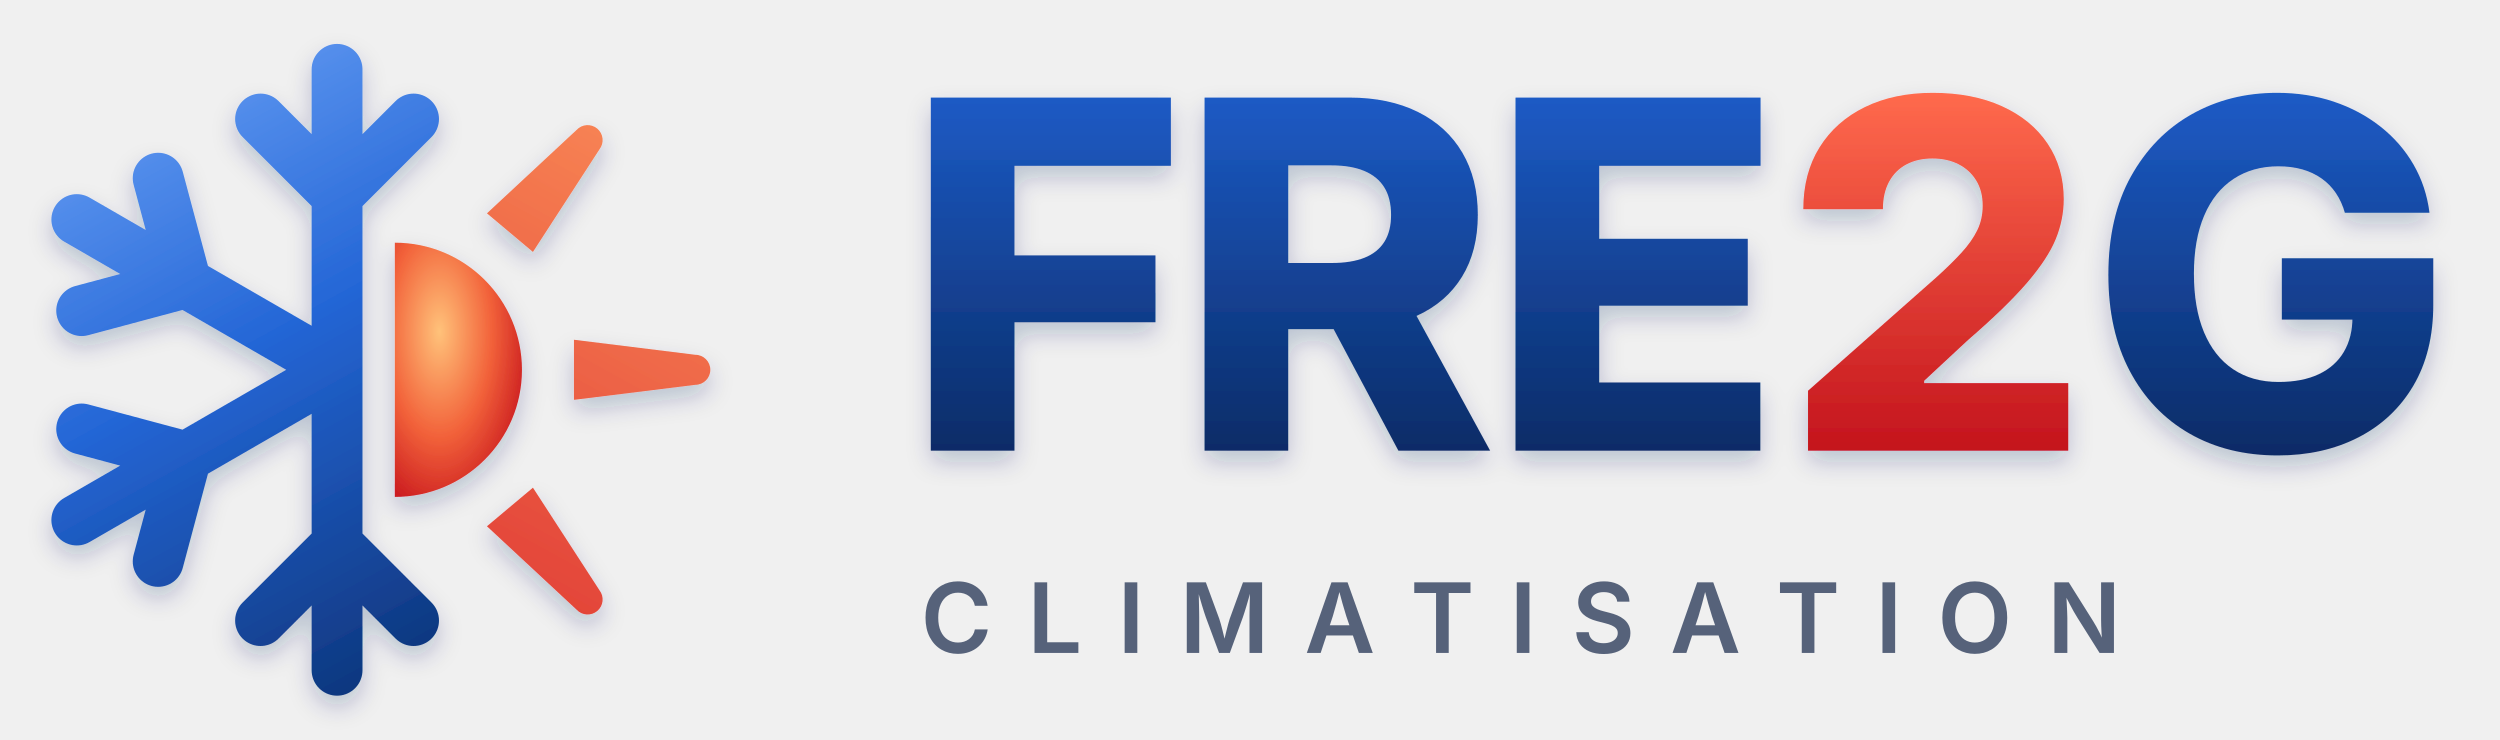
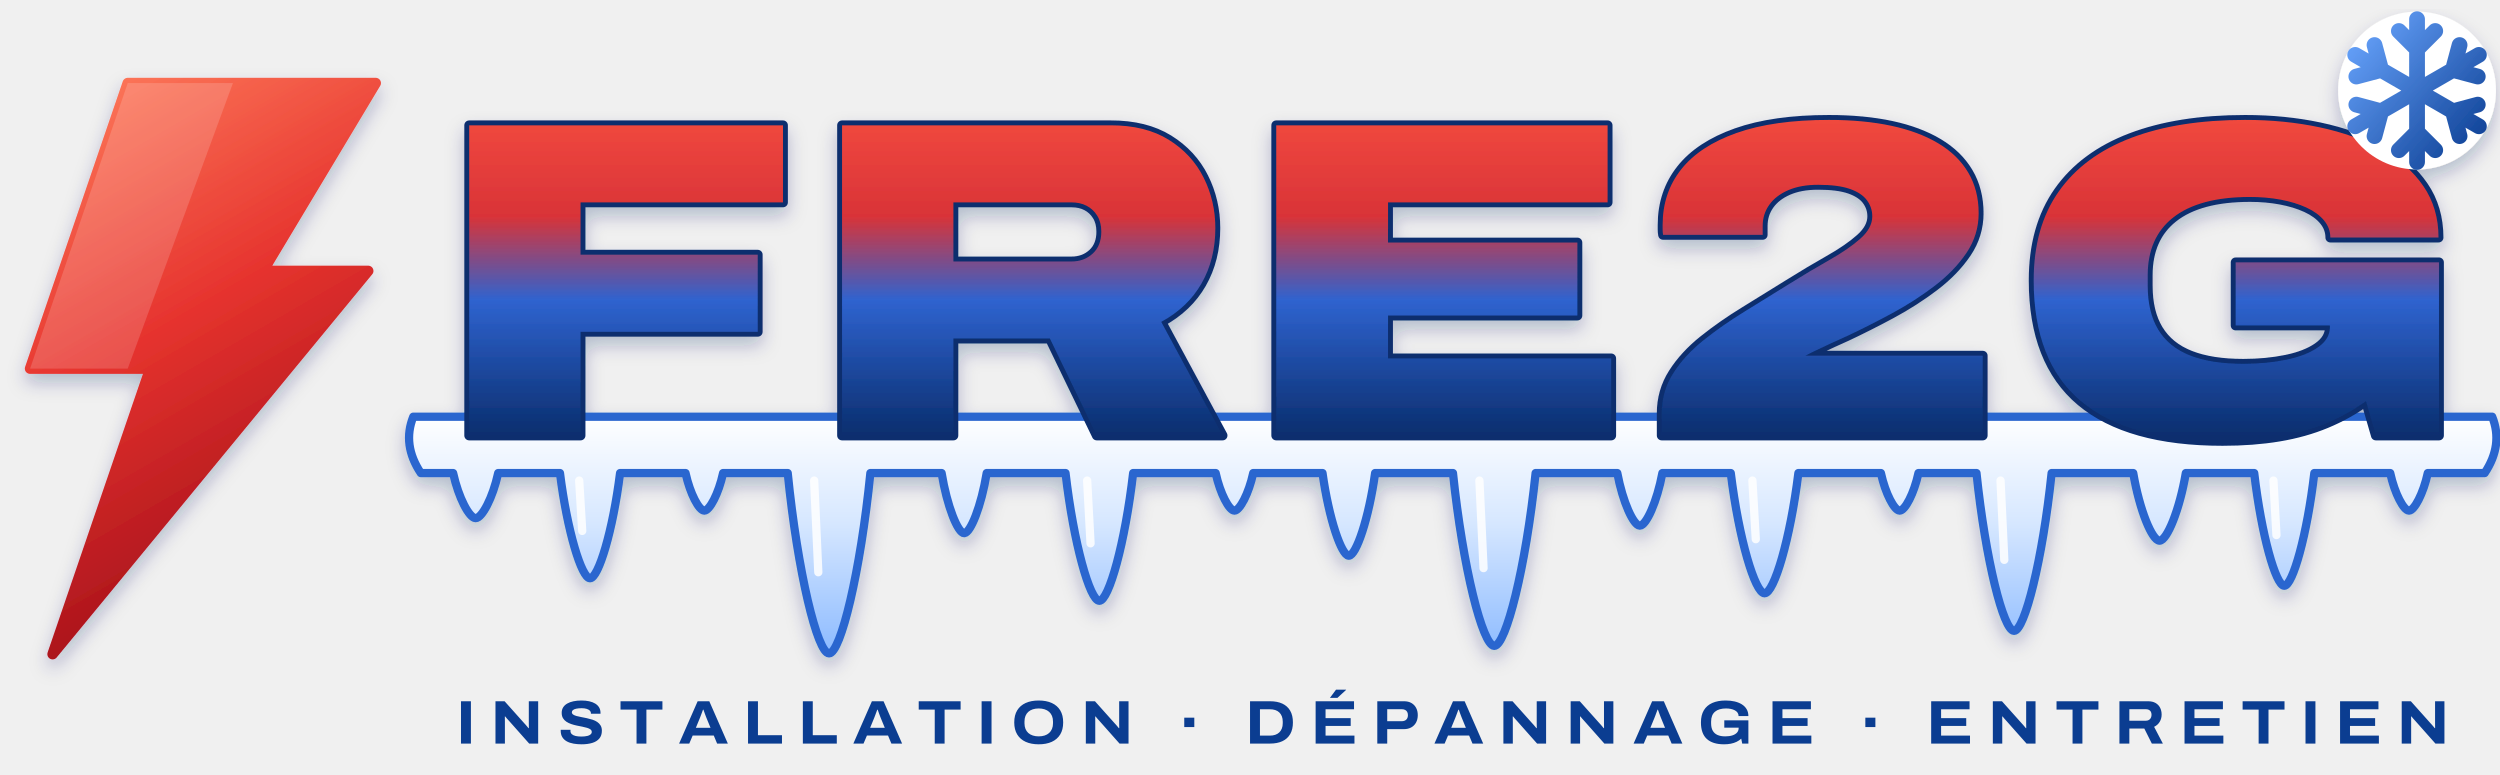
- <svg xmlns="http://www.w3.org/2000/svg" viewBox="0 0 216 64" width="649" height="192">
+ <svg xmlns="http://www.w3.org/2000/svg" viewBox="0 6.1 332.7 102.9" width="998" height="309">
  <defs>
-     <linearGradient id="mb" gradientUnits="userSpaceOnUse" x1="0" y1="0" x2="35.2" y2="64">
-       <stop offset="0" stop-color="#7FB2FF" />
-       <stop offset=".5" stop-color="#2466D6" />
+     <linearGradient id="gb" x1="0" y1="0" x2=".35" y2="1">
+       <stop offset="0" stop-color="#FF7F5E" />
+       <stop offset=".5" stop-color="#E6332E" />
+       <stop offset="1" stop-color="#A10F19" />
+     </linearGradient>
+     <linearGradient id="gl" gradientUnits="userSpaceOnUse" x1="0" y1="21.1" x2="0" y2="64.0">
+       <stop offset="0" stop-color="#F24A3E" />
+       <stop offset=".32" stop-color="#D93338" />
+       <stop offset=".58" stop-color="#2F63CF" />
      <stop offset="1" stop-color="#0A2E6E" />
    </linearGradient>
-     <radialGradient id="ms" cx=".35" cy=".35" r=".75">
-       <stop offset="0" stop-color="#FFC27A" />
-       <stop offset=".55" stop-color="#F2623A" />
-       <stop offset="1" stop-color="#C8161E" />
-     </radialGradient>
-     <linearGradient id="mr" gradientUnits="userSpaceOnUse" x1="64" y1="0" x2="28.8" y2="64">
-       <stop offset="0" stop-color="#FF9B5E" />
-       <stop offset="1" stop-color="#D9252B" />
+     <linearGradient id="gi" x1="0" y1="0" x2="0" y2="1">
+       <stop offset="0" stop-color="#FFFFFF" />
+       <stop offset=".45" stop-color="#D6E7FF" />
+       <stop offset="1" stop-color="#8DBBFF" />
    </linearGradient>
-     <linearGradient id="mw" x1="0" y1="0" x2="0" y2="1">
-       <stop offset="0" stop-color="#1D5BC6" />
-       <stop offset="1" stop-color="#0A2B66" />
+     <linearGradient id="gf" x1="0" y1="0" x2="1" y2="1">
+       <stop offset="0" stop-color="#6AA6FF" />
+       <stop offset="1" stop-color="#0B3D91" />
    </linearGradient>
-     <linearGradient id="mt" x1="0" y1="0" x2="0" y2="1">
-       <stop offset="0" stop-color="#FF6A4D" />
-       <stop offset="1" stop-color="#C4141D" />
-     </linearGradient>
-     <filter id="mf" x="-20%" y="-20%" width="140%" height="150%">
-       <feDropShadow dx="0" dy="1" stdDeviation="1" flood-color="#0B2A66" flood-opacity="0.22" />
+     <filter id="sh" x="-10%" y="-10%" width="120%" height="140%">
+       <feDropShadow dx="0" dy="1.2" stdDeviation="1.2" flood-color="#0B2A66" flood-opacity="0.25" />
    </filter>
  </defs>
-   <g filter="url(#mf)">
-     <path d="M29.00 32.00L29.00 6.00M29.00 16.92L22.38 10.30M29.00 16.92L35.62 10.30M29.00 32.00L6.48 19.00M15.94 24.46L6.90 26.88M15.94 24.46L13.52 15.42M29.00 32.00L6.48 45.00M15.94 39.54L13.52 48.58M15.94 39.54L6.90 37.12M29.00 32.00L29.00 58.00M29.00 47.08L35.62 53.70M29.00 47.08L22.38 53.70" stroke="url(#mb)" stroke-width="4.40" stroke-linecap="round" stroke-linejoin="round" fill="none" />
-     <path d="M34.00 21.00A11.00 11.00 0 0 1 34.00 43.00Z" fill="url(#ms)" />
-     <path d="M41.97 18.46L49.72 11.25A1.30 1.30 0 0 1 51.71 12.92L45.95 21.80ZM49.50 29.40L60.00 30.70A1.30 1.30 0 0 1 60.00 33.30L49.50 34.60ZM45.95 42.20L51.71 51.08A1.30 1.30 0 0 1 49.72 52.75L41.97 45.54Z" fill="url(#mr)" />
+   <g filter="url(#sh)">
+     <path d="M55.00 61.50Q53.50 65.25 56.00 69.00L60.30 69.00C61.02 72.30 62.46 75.00 63.30 75.00C64.14 75.00 65.58 72.30 66.30 69.00L74.52 69.00C75.48 76.70 77.40 83.00 78.52 83.00C79.64 83.00 81.56 76.70 82.52 69.00L91.23 69.00C91.83 71.75 93.03 74.00 93.73 74.00C94.43 74.00 95.63 71.75 96.23 69.00L104.83 69.00C106.15 82.20 108.79 93.00 110.33 93.00C111.87 93.00 114.51 82.20 115.83 69.00L125.31 69.00C126.03 73.40 127.47 77.00 128.31 77.00C129.15 77.00 130.59 73.40 131.31 69.00L141.80 69.00C142.88 78.35 145.04 86.00 146.30 86.00C147.56 86.00 149.72 78.35 150.80 69.00L161.78 69.00C162.38 71.75 163.58 74.00 164.28 74.00C164.98 74.00 166.18 71.75 166.78 69.00L176.00 69.00C176.84 75.05 178.52 80.00 179.50 80.00C180.48 80.00 182.16 75.05 183.00 69.00L193.36 69.00C194.68 81.65 197.32 92.00 198.86 92.00C200.40 92.00 203.04 81.65 204.36 69.00L215.23 69.00C215.95 72.85 217.39 76.00 218.23 76.00C219.07 76.00 220.51 72.85 221.23 69.00L230.33 69.00C231.41 77.80 233.57 85.00 234.83 85.00C236.09 85.00 238.25 77.80 239.33 69.00L250.31 69.00C250.91 71.75 252.11 74.00 252.81 74.00C253.51 74.00 254.71 71.75 255.31 69.00L263.03 69.00C264.23 80.55 266.63 90.00 268.03 90.00C269.43 90.00 271.83 80.55 273.03 69.00L283.89 69.00C284.73 73.95 286.41 78.00 287.39 78.00C288.37 78.00 290.05 73.95 290.89 69.00L299.99 69.00C300.95 77.25 302.87 84.00 303.99 84.00C305.11 84.00 307.03 77.25 307.99 69.00L318.09 69.00C318.69 71.75 319.89 74.00 320.59 74.00C321.29 74.00 322.49 71.75 323.09 69.00L330.66 69.00Q333.16 65.25 331.66 61.50Z" fill="url(#gi)" stroke="#2A66CF" stroke-width="1.1" stroke-linejoin="round" />
+     <path d="M77.08 70.00L77.48 76.70M108.35 70.00L108.90 82.20M144.68 70.00L145.13 78.35M196.88 70.00L197.43 81.65M233.21 70.00L233.66 77.80M266.23 70.00L266.73 80.55M302.55 70.00L302.95 77.25" stroke="#fff" stroke-width="1.1" stroke-linecap="round" opacity=".85" />
+     <path d="M62.44 64.0V22.72H104.2V32.98H77.26V39.94H100.84V50.2H77.26V64.0ZM112.06 64.0V22.72H147.82Q152.44 22.72 155.53 24.64Q158.62 26.56 160.18 29.68Q161.74 32.8 161.74 36.4Q161.74 40.54 159.91 43.75Q158.08 46.96 154.54 48.88L162.7 64.0H145.96L139.72 51.1H126.88V64.0ZM126.88 40.84H142.6Q144.28 40.84 145.42 39.79Q146.56 38.74 146.56 36.88Q146.56 35.62 146.02 34.75Q145.48 33.88 144.61 33.43Q143.74 32.98 142.6 32.98H126.88ZM169.84 64.0V22.72H213.94V32.98H184.72V38.32H209.92V48.04H184.72V53.74H214.42V64.0ZM221.14 64.0V61.06Q221.14 58.12 222.67 55.72Q224.2 53.32 226.72 51.31Q229.24 49.3 232.18 47.5Q235.12 45.7 238 43.9Q240.88 42.1 243.43 40.66Q245.98 39.22 247.57 37.81Q249.16 36.4 249.16 34.84Q249.16 33.64 248.44 32.68Q247.72 31.72 246.16 31.18Q244.6 30.64 241.96 30.64Q239.62 30.64 237.97 31.36Q236.32 32.08 235.45 33.31Q234.58 34.54 234.58 36.1V37.3H221.32Q221.26 36.94 221.26 36.61Q221.26 36.28 221.26 35.98Q221.26 31.72 223.72 28.6Q226.18 25.48 231.1 23.74Q236.02 22.0 243.4 22.0Q248.02 22.0 251.68 22.78Q255.34 23.56 257.95 25.12Q260.56 26.68 261.94 29.02Q263.32 31.36 263.32 34.42Q263.32 37.3 261.7 39.7Q260.08 42.1 257.44 44.11Q254.8 46.12 251.74 47.77Q248.68 49.42 245.74 50.8Q244.9 51.16 243.88 51.64Q242.86 52.12 241.9 52.57Q240.94 53.02 240.28 53.38H263.86V64.0ZM295.78 64.72Q283.24 64.72 276.94 59.44Q270.64 54.16 270.64 43.36Q270.64 36.28 273.97 31.54Q277.3 26.8 283.6 24.4Q289.9 22.0 298.78 22.0Q304.06 22.0 308.71 22.99Q313.36 23.98 316.93 25.93Q320.5 27.88 322.51 30.82Q324.52 33.76 324.52 37.66H310.12Q310.12 36.4 309.28 35.38Q308.44 34.36 306.94 33.67Q305.44 32.98 303.52 32.62Q301.6 32.26 299.44 32.26Q296.02 32.26 293.47 32.95Q290.92 33.64 289.21 34.99Q287.5 36.34 286.66 38.26Q285.82 40.18 285.82 42.64V44.08Q285.82 47.62 287.23 49.93Q288.64 52.24 291.46 53.35Q294.28 54.46 298.54 54.46Q301.6 54.46 304.24 53.92Q306.88 53.38 308.47 52.27Q310.06 51.16 310.06 49.6V49.36H297.52V40.96H324.58V64.0H316.18L314.86 59.44Q312.46 61.18 309.58 62.38Q306.7 63.58 303.28 64.15Q299.86 64.72 295.78 64.72Z" fill="url(#gl)" stroke="#0A2E6E" stroke-width="1.3" stroke-linejoin="round" paint-order="stroke" />
+     <circle cx="321.66" cy="18.10" r="10.5" fill="#fff" />
+     <path d="M321.66 18.10L321.66 8.60M321.66 12.59L319.24 10.17M321.66 12.59L324.08 10.17M321.66 18.10L329.89 13.35M326.43 15.35L327.32 12.04M326.43 15.35L329.74 16.23M321.66 18.10L329.89 22.85M326.43 20.86L329.74 19.97M326.43 20.86L327.32 24.16M321.66 18.10L321.66 27.60M321.66 23.61L324.08 26.03M321.66 23.61L319.24 26.03M321.66 18.10L313.43 22.85M316.89 20.86L316.00 24.16M316.89 20.86L313.58 19.97M321.66 18.10L313.43 13.35M316.89 15.35L313.58 16.23M316.89 15.35L316.00 12.04" stroke="url(#gf)" stroke-width="2.1" stroke-linecap="round" fill="none" />
+     <path d="M17.00 17.10L50.00 17.10L35.00 42.10L49.00 42.10L7.00 93.10L20.00 55.10L4.00 55.10Z" fill="url(#gb)" stroke="url(#gb)" stroke-width="1.40" stroke-linejoin="round" />
+     <path d="M17.00 17.10L31.00 17.10L17.00 55.10L4.00 55.10Z" fill="#fff" opacity=".16" />
  </g>
-   <g filter="url(#mf)">
-     <path d="M80.379 39.0V8.443H101.153V14.35H87.618V22.102H99.82V27.885H87.618V39.0ZM104.068 39.0V8.443H116.578Q120.023 8.443 122.525 9.684Q125.027 10.925 126.37 13.201Q127.713 15.478 127.713 18.595Q127.713 21.732 126.339 23.958Q124.965 26.183 122.422 27.331Q119.879 28.479 116.372 28.479H108.395V22.758H115.06Q116.762 22.758 117.9 22.307Q119.038 21.855 119.623 20.933Q120.207 20.01 120.207 18.595Q120.207 17.159 119.623 16.216Q119.038 15.272 117.89 14.791Q116.742 14.309 115.039 14.309H111.307V39.0ZM120.843 39.0 113.399 25.034H121.151L128.78 39.0ZM130.976 39.0V8.443H152.181V14.35H138.216V20.666H151.074V26.449H138.216V33.094H152.161V39.0ZM196.94 39.41Q192.592 39.41 189.29 37.513Q185.988 35.616 184.133 32.109Q182.277 28.603 182.277 23.783Q182.277 18.779 184.235 15.262Q186.194 11.745 189.485 9.889Q192.777 8.033 196.858 8.033Q199.503 8.033 201.769 8.792Q204.035 9.551 205.809 10.945Q207.583 12.34 208.68 14.237Q209.778 16.134 210.065 18.41H202.743Q202.477 17.467 201.974 16.718Q201.472 15.97 200.734 15.447Q199.995 14.924 199.062 14.657Q198.129 14.391 196.981 14.391Q194.766 14.391 193.115 15.478Q191.464 16.564 190.572 18.646Q189.68 20.728 189.68 23.681Q189.68 26.654 190.551 28.746Q191.423 30.838 193.064 31.945Q194.704 33.053 197.001 33.053Q199.072 33.053 200.498 32.376Q201.923 31.699 202.661 30.438Q203.4 29.177 203.4 27.475L204.774 27.659H197.288V22.348H210.393V26.367Q210.393 30.448 208.67 33.371Q206.947 36.293 203.902 37.852Q200.857 39.41 196.94 39.41Z" fill="url(#mw)" />
-     <path d="M156.288 39.0V33.812L167.403 23.988Q168.675 22.84 169.567 21.866Q170.459 20.892 170.931 19.928Q171.402 18.964 171.402 17.795Q171.402 16.523 170.838 15.611Q170.274 14.698 169.3 14.206Q168.326 13.714 167.055 13.714Q165.763 13.714 164.799 14.227Q163.835 14.739 163.302 15.724Q162.769 16.708 162.769 18.103H155.878Q155.878 15.006 157.283 12.75Q158.688 10.494 161.21 9.264Q163.732 8.033 167.075 8.033Q170.521 8.033 173.074 9.192Q175.627 10.351 177.021 12.432Q178.416 14.514 178.416 17.241Q178.416 18.984 177.729 20.676Q177.042 22.368 175.248 24.46Q173.453 26.552 170.131 29.423L166.337 32.95V33.155H178.806V39.0Z" fill="url(#mt)" />
-   </g>
-   <path d="M82.72 56.582Q81.916 56.582 81.284 56.209Q80.653 55.836 80.287 55.134Q79.922 54.433 79.922 53.448Q79.922 52.46 80.29 51.757Q80.657 51.053 81.29 50.68Q81.924 50.307 82.72 50.307Q83.22 50.307 83.657 50.448Q84.094 50.59 84.436 50.862Q84.779 51.135 85 51.529Q85.222 51.923 85.296 52.423H84.192Q84.139 52.148 84.01 51.939Q83.88 51.73 83.688 51.584Q83.495 51.439 83.253 51.363Q83.011 51.287 82.736 51.287Q82.236 51.287 81.848 51.539Q81.461 51.791 81.241 52.273Q81.022 52.755 81.022 53.448Q81.022 54.15 81.243 54.63Q81.465 55.11 81.852 55.356Q82.24 55.602 82.732 55.602Q83.007 55.602 83.249 55.526Q83.491 55.45 83.686 55.304Q83.88 55.159 84.012 54.948Q84.143 54.736 84.192 54.466H85.3Q85.238 54.904 85.031 55.288Q84.824 55.671 84.488 55.963Q84.151 56.254 83.706 56.418Q83.261 56.582 82.72 56.582ZM89.354 56.5V50.389H90.45V55.577H93.148V56.5ZM98.249 50.389V56.5H97.154V50.389ZM102.53 56.5V50.389H104.179L105.339 53.543Q105.401 53.719 105.477 53.996Q105.553 54.273 105.633 54.593Q105.713 54.913 105.784 55.218Q105.856 55.524 105.905 55.758H105.684Q105.733 55.528 105.805 55.226Q105.877 54.925 105.957 54.603Q106.037 54.281 106.112 54.002Q106.188 53.723 106.246 53.543L107.394 50.389H109.047V56.5H107.956V53.416Q107.956 53.219 107.96 52.94Q107.964 52.661 107.972 52.341Q107.981 52.021 107.989 51.695Q107.997 51.369 107.997 51.074H108.075Q107.993 51.398 107.897 51.736Q107.8 52.074 107.706 52.392Q107.612 52.71 107.527 52.977Q107.443 53.243 107.382 53.416L106.254 56.5H105.323L104.179 53.416Q104.117 53.243 104.033 52.983Q103.949 52.722 103.852 52.407Q103.756 52.091 103.66 51.748Q103.563 51.406 103.469 51.074H103.559Q103.563 51.348 103.571 51.67Q103.58 51.992 103.586 52.316Q103.592 52.64 103.598 52.925Q103.604 53.211 103.604 53.416V56.5ZM112.917 56.5 115.05 50.389H116.441L118.623 56.5H117.421L116.334 53.325Q116.174 52.833 116.002 52.212Q115.829 51.59 115.62 50.799H115.85Q115.645 51.599 115.479 52.224Q115.313 52.85 115.165 53.325L114.115 56.5ZM114.16 54.987V54.105H117.38V54.987ZM122.214 51.312V50.389H127.079V51.312H125.196V56.5H124.101V51.312ZM132.179 50.389V56.5H131.084V50.389ZM138.605 56.594Q137.895 56.594 137.372 56.373Q136.849 56.151 136.554 55.729Q136.259 55.306 136.234 54.704H137.313Q137.342 55.023 137.514 55.237Q137.686 55.45 137.969 55.555Q138.252 55.659 138.597 55.659Q138.958 55.659 139.234 55.548Q139.511 55.438 139.667 55.239Q139.823 55.04 139.823 54.777Q139.823 54.539 139.686 54.384Q139.548 54.228 139.3 54.119Q139.052 54.01 138.72 53.928L138.027 53.748Q137.26 53.551 136.831 53.153Q136.402 52.755 136.402 52.107Q136.402 51.566 136.694 51.16Q136.985 50.754 137.489 50.53Q137.994 50.307 138.634 50.307Q139.286 50.307 139.778 50.532Q140.27 50.758 140.547 51.156Q140.824 51.554 140.836 52.062H139.774Q139.733 51.668 139.423 51.453Q139.113 51.238 138.617 51.238Q138.273 51.238 138.025 51.342Q137.776 51.447 137.643 51.627Q137.51 51.808 137.51 52.042Q137.51 52.296 137.668 52.46Q137.826 52.624 138.066 52.722Q138.305 52.821 138.552 52.882L139.122 53.03Q139.462 53.112 139.782 53.247Q140.102 53.383 140.358 53.59Q140.615 53.797 140.766 54.092Q140.918 54.388 140.918 54.786Q140.918 55.323 140.643 55.731Q140.369 56.139 139.852 56.367Q139.335 56.594 138.605 56.594ZM144.563 56.5 146.696 50.389H148.086L150.268 56.5H149.066L147.979 53.325Q147.82 52.833 147.647 52.212Q147.475 51.59 147.266 50.799H147.496Q147.29 51.599 147.124 52.224Q146.958 52.85 146.811 53.325L145.761 56.5ZM145.806 54.987V54.105H149.025V54.987ZM153.86 51.312V50.389H158.724V51.312H156.841V56.5H155.746V51.312ZM163.825 50.389V56.5H162.73V50.389ZM170.722 56.582Q169.918 56.582 169.282 56.209Q168.647 55.836 168.28 55.134Q167.913 54.433 167.913 53.448Q167.913 52.46 168.28 51.757Q168.647 51.053 169.282 50.68Q169.918 50.307 170.722 50.307Q171.522 50.307 172.156 50.68Q172.789 51.053 173.156 51.757Q173.523 52.46 173.523 53.448Q173.523 54.433 173.156 55.136Q172.789 55.84 172.156 56.211Q171.522 56.582 170.722 56.582ZM170.722 55.602Q171.218 55.602 171.602 55.354Q171.985 55.105 172.203 54.624Q172.42 54.142 172.42 53.448Q172.42 52.747 172.203 52.265Q171.985 51.783 171.602 51.535Q171.218 51.287 170.722 51.287Q170.222 51.287 169.836 51.537Q169.451 51.787 169.231 52.269Q169.012 52.751 169.012 53.448Q169.012 54.142 169.231 54.621Q169.451 55.101 169.836 55.352Q170.222 55.602 170.722 55.602ZM177.611 56.5V50.389H178.85L180.962 53.756Q181.093 53.965 181.241 54.23Q181.389 54.494 181.549 54.82Q181.709 55.146 181.864 55.544H181.741Q181.713 55.2 181.69 54.837Q181.668 54.474 181.657 54.148Q181.647 53.822 181.647 53.596V50.389H182.759V56.5H181.516L179.609 53.469Q179.428 53.178 179.268 52.895Q179.108 52.612 178.924 52.255Q178.739 51.898 178.477 51.394H178.632Q178.657 51.841 178.678 52.241Q178.698 52.64 178.712 52.956Q178.727 53.272 178.727 53.465V56.5Z" fill="#56627A" />
+   <path d="M61.348 105.0V99.367H62.668V105.0ZM65.938 105.0V99.367H67.151L69.775 102.302Q69.849 102.376 69.951 102.495Q70.054 102.614 70.156 102.737Q70.259 102.86 70.333 102.95L70.382 102.942Q70.382 102.794 70.378 102.606Q70.374 102.417 70.374 102.286V99.367H71.62V105.0H70.423L67.783 102.023Q67.635 101.876 67.479 101.687Q67.323 101.499 67.233 101.392H67.184Q67.184 101.507 67.188 101.691Q67.192 101.876 67.192 102.081V105.0ZM77.407 105.098Q76.833 105.098 76.325 105.008Q75.816 104.918 75.435 104.709Q75.054 104.5 74.836 104.151Q74.619 103.803 74.619 103.286Q74.619 103.262 74.619 103.225Q74.619 103.188 74.627 103.163H75.923Q75.923 103.188 75.919 103.229Q75.915 103.27 75.915 103.311Q75.915 103.573 76.091 103.741Q76.267 103.909 76.595 103.987Q76.923 104.065 77.366 104.065Q77.587 104.065 77.796 104.045Q78.006 104.024 78.178 103.979Q78.35 103.934 78.477 103.86Q78.604 103.786 78.678 103.688Q78.752 103.59 78.752 103.458Q78.752 103.245 78.584 103.118Q78.416 102.991 78.129 102.905Q77.842 102.819 77.485 102.749Q77.128 102.679 76.751 102.602Q76.374 102.524 76.017 102.401Q75.66 102.278 75.373 102.089Q75.086 101.9 74.918 101.613Q74.75 101.326 74.75 100.908Q74.75 100.49 74.943 100.183Q75.136 99.875 75.484 99.674Q75.833 99.473 76.312 99.371Q76.792 99.268 77.374 99.268Q77.948 99.268 78.416 99.371Q78.883 99.473 79.219 99.682Q79.555 99.891 79.736 100.199Q79.916 100.506 79.916 100.925V101.031H78.637V100.949Q78.637 100.752 78.485 100.605Q78.334 100.457 78.059 100.375Q77.784 100.293 77.415 100.293Q76.972 100.293 76.681 100.359Q76.39 100.424 76.247 100.543Q76.103 100.662 76.103 100.826Q76.103 101.015 76.271 101.134Q76.439 101.253 76.722 101.331Q77.005 101.408 77.362 101.474Q77.719 101.54 78.1 101.622Q78.481 101.704 78.838 101.818Q79.195 101.933 79.477 102.122Q79.76 102.31 79.928 102.593Q80.097 102.876 80.097 103.286Q80.097 103.934 79.752 104.336Q79.408 104.738 78.797 104.918Q78.186 105.098 77.407 105.098ZM84.711 105.0V100.482H82.579V99.367H88.155V100.482H86.023V105.0ZM90.375 105.0 92.843 99.367H94.393L96.861 105.0H95.434L94.991 103.934H92.179L91.728 105.0ZM92.605 102.901H94.557L94.007 101.564Q93.974 101.474 93.917 101.331Q93.86 101.187 93.802 101.023Q93.745 100.859 93.691 100.711Q93.638 100.564 93.614 100.49H93.556Q93.499 100.646 93.421 100.855Q93.343 101.064 93.273 101.253Q93.204 101.441 93.154 101.564ZM99.548 105.0V99.367H100.868V103.885H104.066V105.0ZM106.844 105.0V99.367H108.164V103.885H111.362V105.0ZM113.565 105.0 116.033 99.367H117.583L120.051 105.0H118.625L118.182 103.934H115.369L114.918 105.0ZM115.796 102.901H117.747L117.198 101.564Q117.165 101.474 117.108 101.331Q117.05 101.187 116.993 101.023Q116.935 100.859 116.882 100.711Q116.829 100.564 116.804 100.49H116.747Q116.689 100.646 116.611 100.855Q116.534 101.064 116.464 101.253Q116.394 101.441 116.345 101.564ZM124.395 105.0V100.482H122.263V99.367H127.839V100.482H125.707V105.0ZM130.633 105.0V99.367H131.953V105.0ZM138.232 105.098Q137.223 105.098 136.493 104.766Q135.764 104.434 135.37 103.786Q134.976 103.139 134.976 102.187Q134.976 101.22 135.37 100.576Q135.764 99.932 136.493 99.6Q137.223 99.268 138.232 99.268Q139.249 99.268 139.974 99.6Q140.7 99.932 141.094 100.576Q141.487 101.22 141.487 102.187Q141.487 103.139 141.094 103.786Q140.7 104.434 139.974 104.766Q139.249 105.098 138.232 105.098ZM138.232 104.041Q138.666 104.041 139.019 103.926Q139.372 103.811 139.618 103.59Q139.864 103.368 139.999 103.044Q140.134 102.72 140.134 102.294V102.073Q140.134 101.646 139.999 101.322Q139.864 100.998 139.618 100.777Q139.372 100.556 139.019 100.441Q138.666 100.326 138.232 100.326Q137.797 100.326 137.445 100.441Q137.092 100.556 136.846 100.777Q136.6 100.998 136.469 101.322Q136.338 101.646 136.338 102.073V102.294Q136.338 102.72 136.469 103.044Q136.6 103.368 136.846 103.59Q137.092 103.811 137.445 103.926Q137.797 104.041 138.232 104.041ZM144.502 105.0V99.367H145.716L148.34 102.302Q148.414 102.376 148.516 102.495Q148.619 102.614 148.721 102.737Q148.824 102.86 148.898 102.95L148.947 102.942Q148.947 102.794 148.943 102.606Q148.939 102.417 148.939 102.286V99.367H150.185V105.0H148.988L146.347 102.023Q146.2 101.876 146.044 101.687Q145.888 101.499 145.798 101.392H145.749Q145.749 101.507 145.753 101.691Q145.757 101.876 145.757 102.081V105.0ZM157.601 102.802V101.556H158.938V102.802ZM166.354 105.0V99.367H169.019Q169.978 99.367 170.655 99.682Q171.331 99.998 171.696 100.621Q172.061 101.244 172.061 102.187Q172.061 103.122 171.696 103.745Q171.331 104.369 170.655 104.684Q169.978 105.0 169.019 105.0ZM167.674 103.942H168.978Q169.38 103.942 169.7 103.836Q170.019 103.729 170.241 103.52Q170.462 103.311 170.585 103.003Q170.708 102.696 170.708 102.294V102.073Q170.708 101.671 170.585 101.363Q170.462 101.056 170.241 100.847Q170.019 100.638 169.7 100.535Q169.38 100.433 168.978 100.433H167.674ZM175.084 105.0V99.367H180.193V100.433H176.405V101.613H179.75V102.655H176.405V103.942H180.251V105.0ZM176.987 98.916 177.799 97.825H179.135V97.858L177.987 98.916ZM183.29 105.0V99.367H186.841Q187.423 99.367 187.829 99.6Q188.235 99.834 188.456 100.248Q188.678 100.662 188.678 101.22Q188.678 101.769 188.452 102.191Q188.227 102.614 187.808 102.847Q187.39 103.081 186.808 103.081H184.611V105.0ZM184.611 102.023H186.537Q186.931 102.023 187.148 101.81Q187.366 101.597 187.366 101.22Q187.366 100.966 187.271 100.789Q187.177 100.613 186.993 100.519Q186.808 100.424 186.537 100.424H184.611ZM190.897 105.0 193.366 99.367H194.915L197.384 105.0H195.957L195.514 103.934H192.701L192.25 105.0ZM193.128 102.901H195.079L194.53 101.564Q194.497 101.474 194.44 101.331Q194.382 101.187 194.325 101.023Q194.268 100.859 194.214 100.711Q194.161 100.564 194.136 100.49H194.079Q194.022 100.646 193.944 100.855Q193.866 101.064 193.796 101.253Q193.726 101.441 193.677 101.564ZM200.071 105.0V99.367H201.285L203.909 102.302Q203.982 102.376 204.085 102.495Q204.187 102.614 204.29 102.737Q204.392 102.86 204.466 102.95L204.515 102.942Q204.515 102.794 204.511 102.606Q204.507 102.417 204.507 102.286V99.367H205.754V105.0H204.556L201.916 102.023Q201.768 101.876 201.612 101.687Q201.457 101.499 201.367 101.392H201.317Q201.317 101.507 201.321 101.691Q201.326 101.876 201.326 102.081V105.0ZM209.023 105.0V99.367H210.237L212.861 102.302Q212.934 102.376 213.037 102.495Q213.139 102.614 213.242 102.737Q213.344 102.86 213.418 102.95L213.467 102.942Q213.467 102.794 213.463 102.606Q213.459 102.417 213.459 102.286V99.367H214.706V105.0H213.508L210.868 102.023Q210.72 101.876 210.564 101.687Q210.409 101.499 210.319 101.392H210.269Q210.269 101.507 210.273 101.691Q210.278 101.876 210.278 102.081V105.0ZM217.401 105.0 219.869 99.367H221.419L223.887 105.0H222.46L222.017 103.934H219.205L218.754 105.0ZM219.631 102.901H221.583L221.034 101.564Q221.001 101.474 220.943 101.331Q220.886 101.187 220.828 101.023Q220.771 100.859 220.718 100.711Q220.665 100.564 220.64 100.49H220.582Q220.525 100.646 220.447 100.855Q220.369 101.064 220.3 101.253Q220.23 101.441 220.181 101.564ZM229.436 105.098Q227.927 105.098 227.144 104.385Q226.361 103.672 226.361 102.187Q226.361 101.212 226.751 100.564Q227.14 99.916 227.878 99.592Q228.616 99.268 229.649 99.268Q230.297 99.268 230.846 99.395Q231.396 99.522 231.806 99.781Q232.216 100.039 232.445 100.428Q232.675 100.818 232.675 101.343H231.371Q231.371 101.08 231.236 100.888Q231.101 100.695 230.867 100.572Q230.633 100.449 230.334 100.387Q230.035 100.326 229.698 100.326Q229.231 100.326 228.862 100.433Q228.493 100.539 228.235 100.756Q227.976 100.974 227.845 101.302Q227.714 101.63 227.714 102.073V102.294Q227.714 102.901 227.931 103.286Q228.149 103.672 228.567 103.856Q228.985 104.041 229.592 104.041Q230.149 104.041 230.551 103.909Q230.953 103.778 231.166 103.532Q231.38 103.286 231.38 102.942V102.884H229.469V101.909H232.675V105.0H231.855L231.724 104.344Q231.453 104.598 231.105 104.766Q230.756 104.934 230.338 105.016Q229.92 105.098 229.436 105.098ZM235.887 105.0V99.367H240.996V100.433H237.207V101.613H240.553V102.655H237.207V103.942H241.053V105.0ZM248.24 102.802V101.556H249.576V102.802ZM257.001 105.0V99.367H262.109V100.433H258.321V101.613H261.666V102.655H258.321V103.942H262.167V105.0ZM265.207 105.0V99.367H266.42L269.044 102.302Q269.118 102.376 269.22 102.495Q269.323 102.614 269.425 102.737Q269.528 102.86 269.602 102.95L269.651 102.942Q269.651 102.794 269.647 102.606Q269.643 102.417 269.643 102.286V99.367H270.889V105.0H269.692L267.051 102.023Q266.904 101.876 266.748 101.687Q266.592 101.499 266.502 101.392H266.453Q266.453 101.507 266.457 101.691Q266.461 101.876 266.461 102.081V105.0ZM275.815 105.0V100.482H273.683V99.367H279.259V100.482H277.127V105.0ZM282.053 105.0V99.367H285.849Q286.464 99.367 286.866 99.6Q287.268 99.834 287.469 100.236Q287.67 100.638 287.67 101.138Q287.67 101.671 287.415 102.101Q287.161 102.532 286.669 102.77L287.834 105.0H286.366L285.365 102.999H283.373V105.0ZM283.373 101.958H285.554Q285.915 101.958 286.12 101.74Q286.325 101.523 286.325 101.162Q286.325 100.925 286.235 100.761Q286.144 100.597 285.972 100.511Q285.8 100.424 285.554 100.424H283.373ZM290.718 105.0V99.367H295.826V100.433H292.038V101.613H295.383V102.655H292.038V103.942H295.884V105.0ZM300.58 105.0V100.482H298.448V99.367H304.024V100.482H301.892V105.0ZM306.818 105.0V99.367H308.138V105.0ZM311.416 105.0V99.367H316.524V100.433H312.736V101.613H316.081V102.655H312.736V103.942H316.582V105.0ZM319.621 105.0V99.367H320.835L323.459 102.302Q323.533 102.376 323.635 102.495Q323.738 102.614 323.84 102.737Q323.943 102.86 324.017 102.95L324.066 102.942Q324.066 102.794 324.062 102.606Q324.058 102.417 324.058 102.286V99.367H325.304V105.0H324.107L321.466 102.023Q321.319 101.876 321.163 101.687Q321.007 101.499 320.917 101.392H320.868Q320.868 101.507 320.872 101.691Q320.876 101.876 320.876 102.081V105.0Z" fill="#0B3D91" />
</svg>
